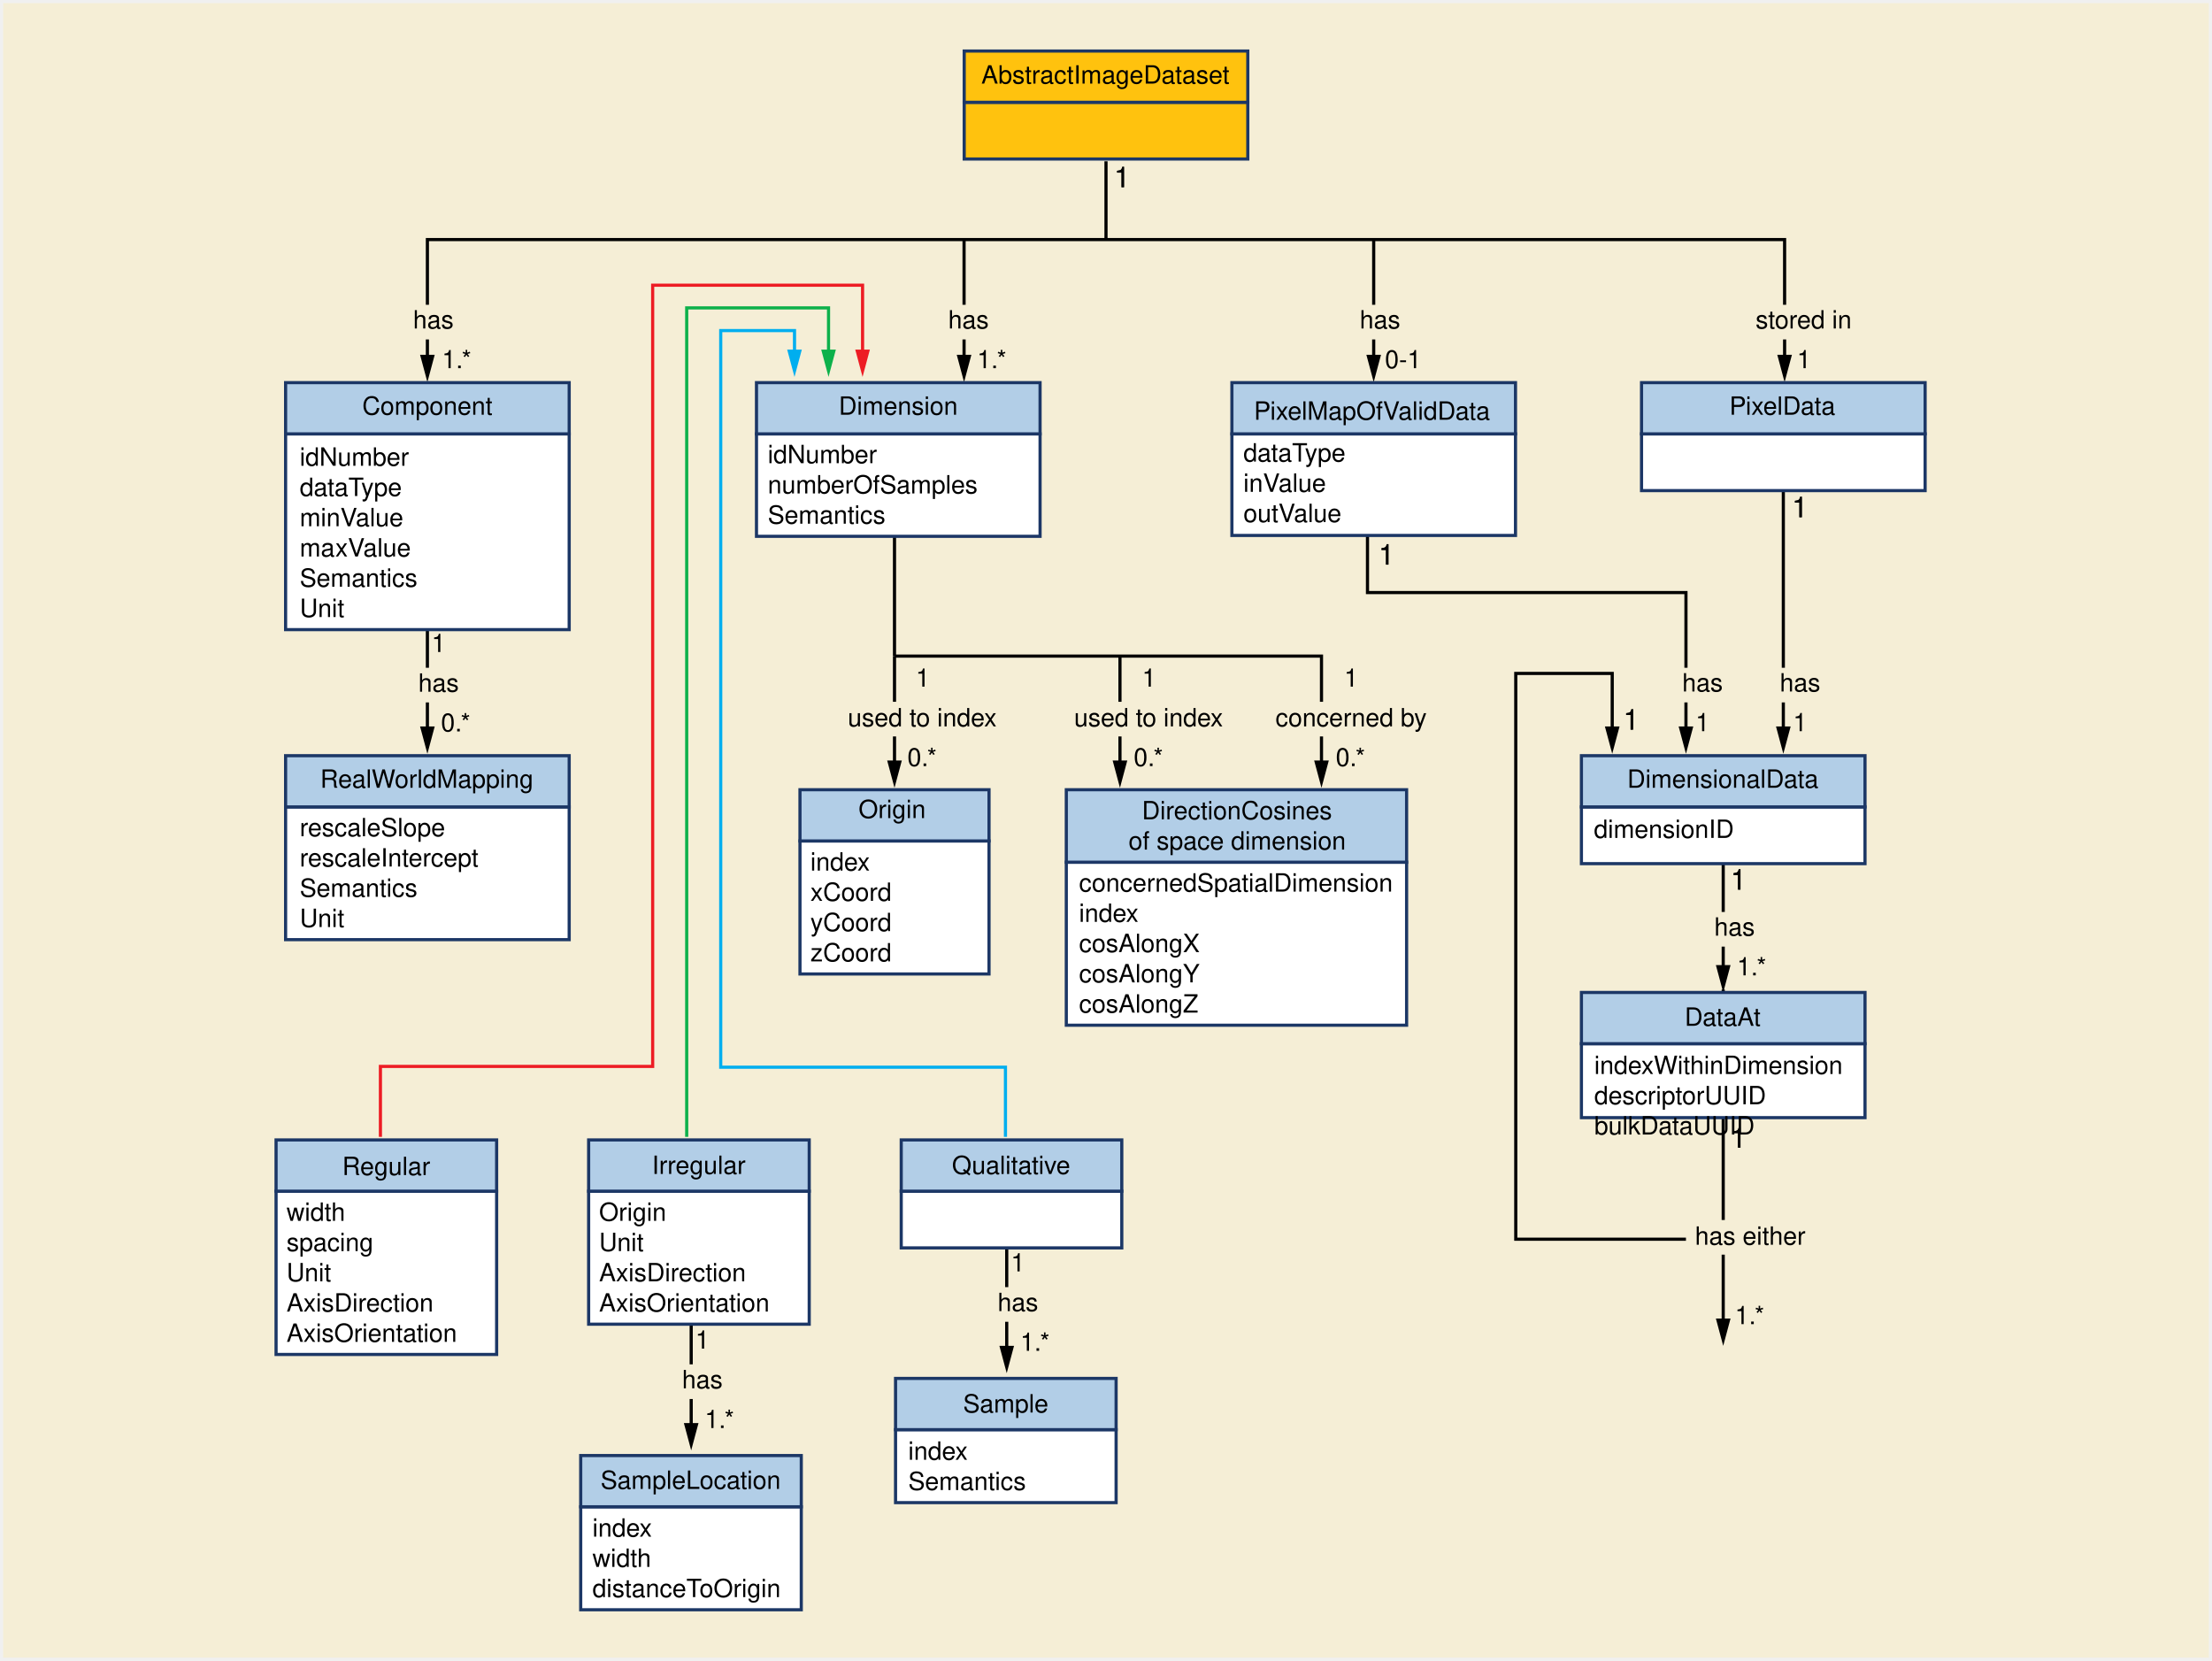
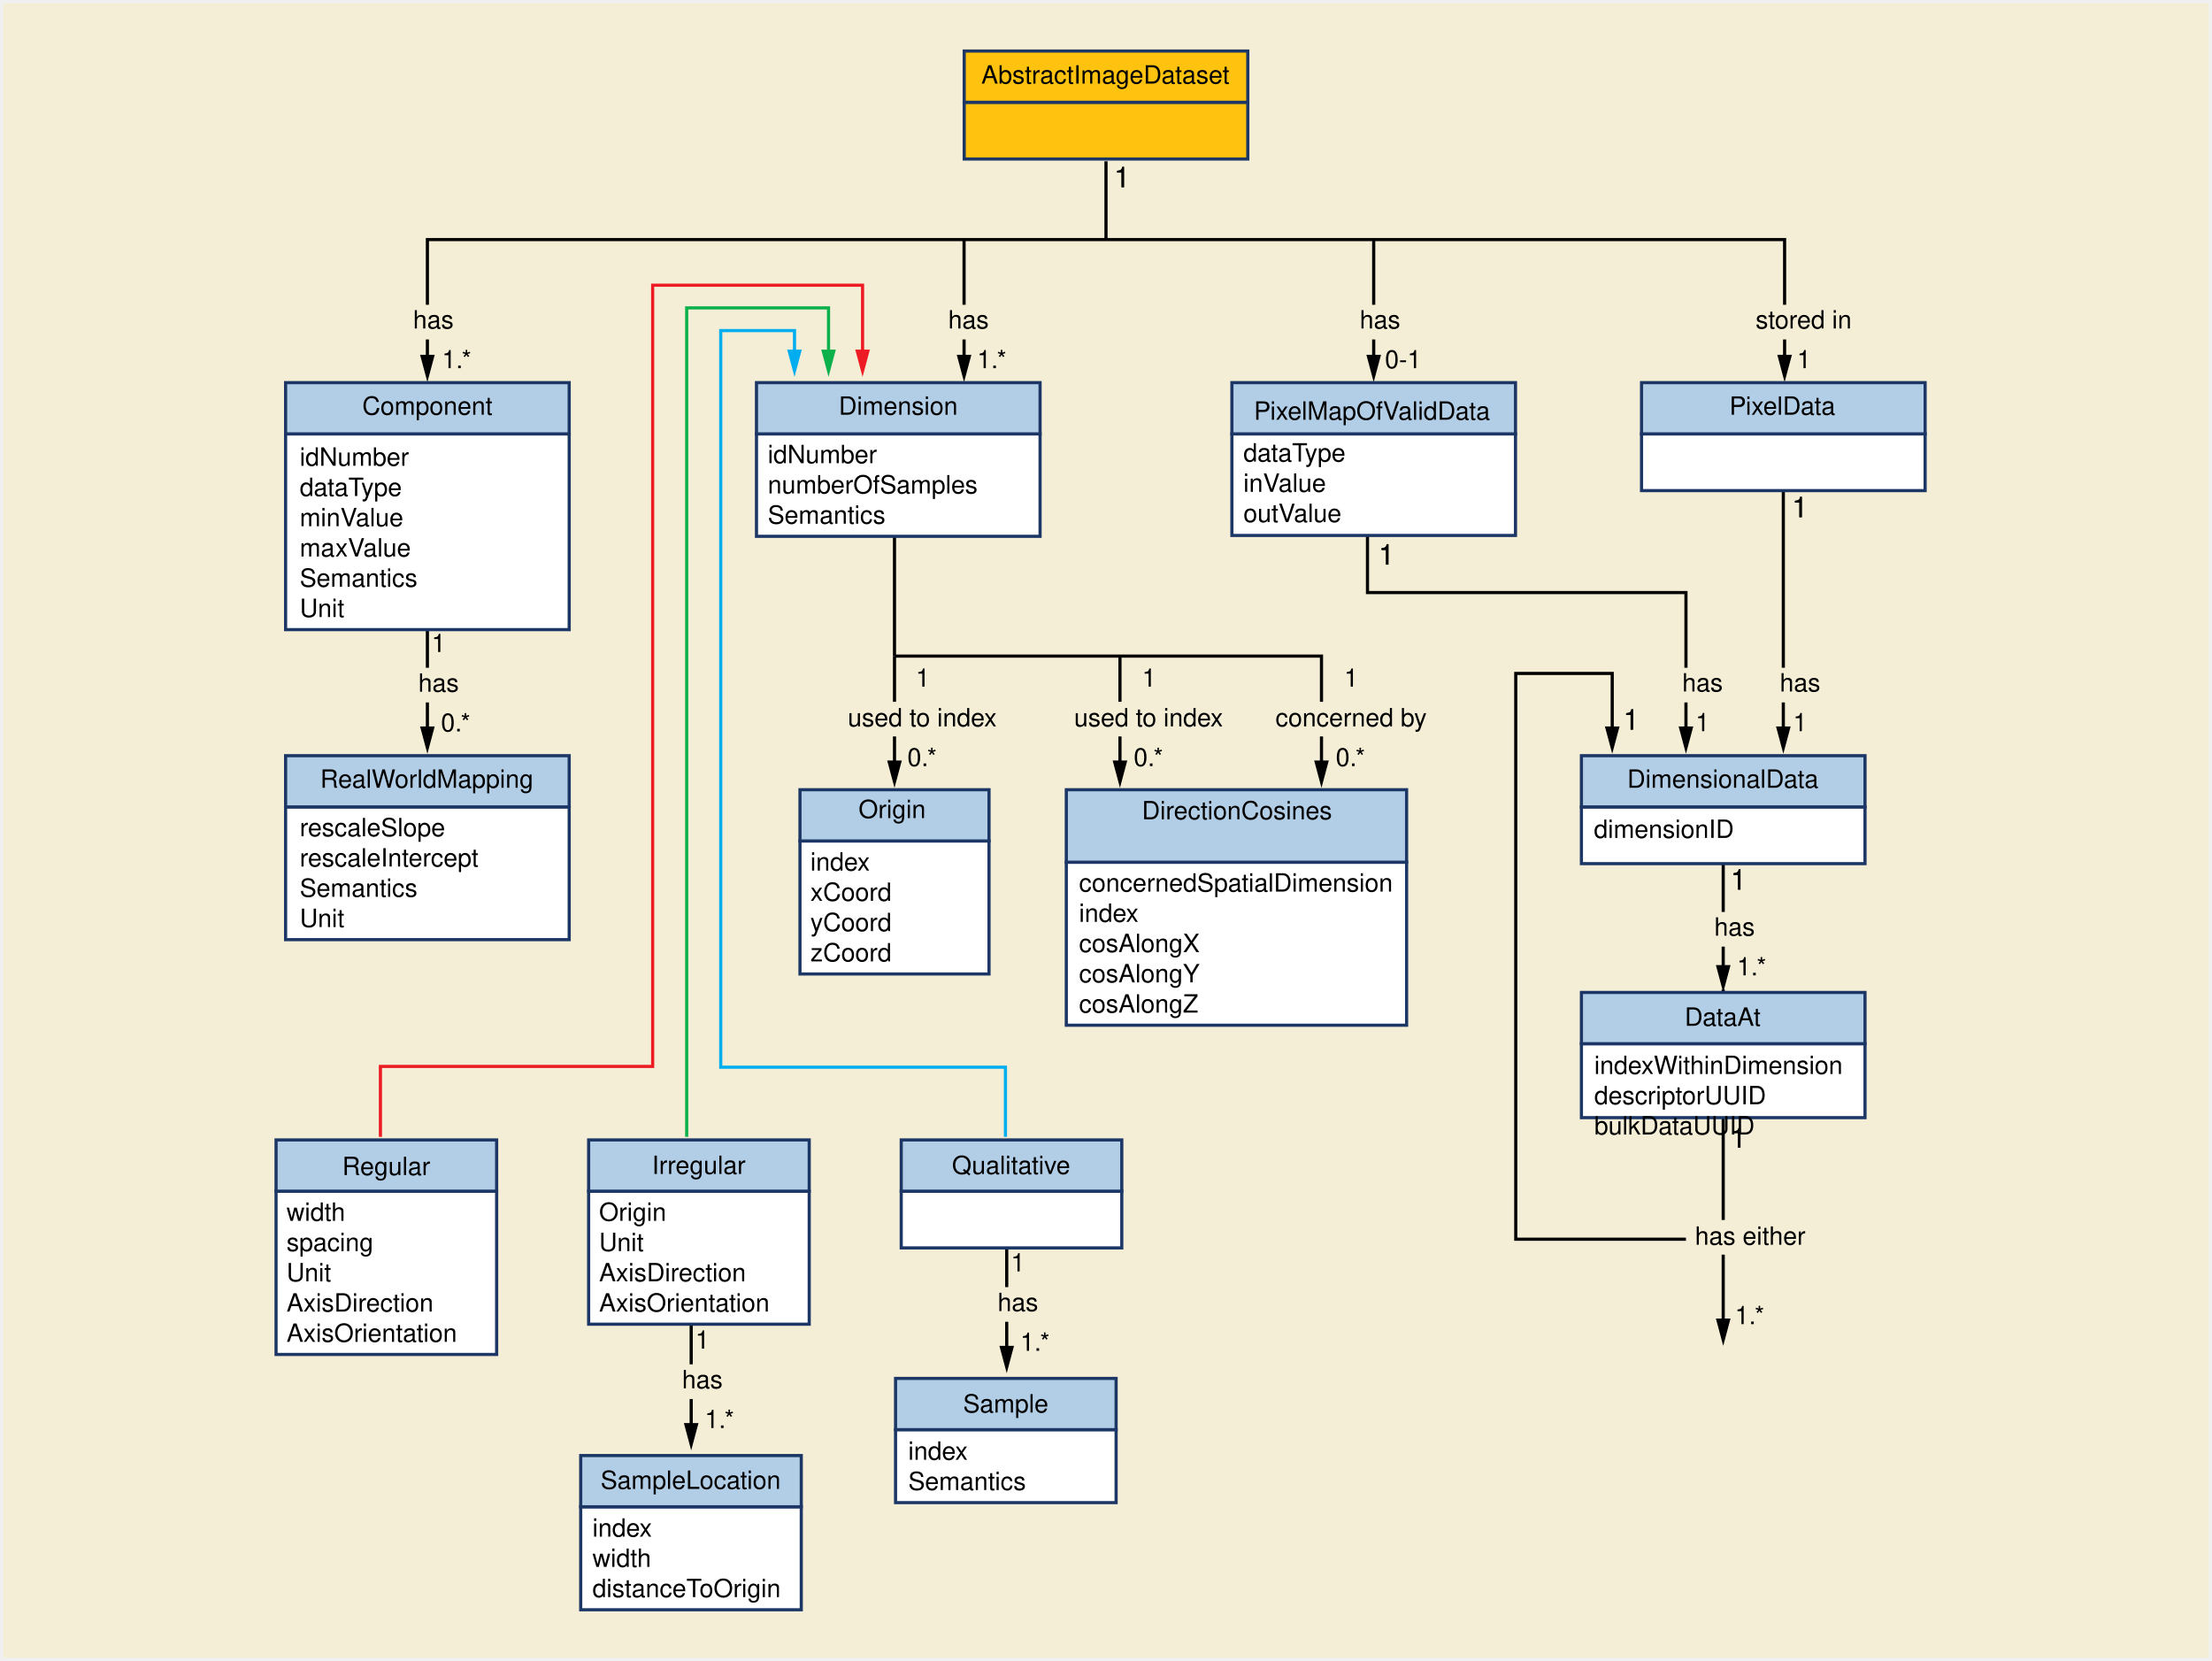
<svg xmlns="http://www.w3.org/2000/svg" version="1.1" id="Layer_1" x="0px" y="0px" width="702px" height="527px" viewBox="0 0 702 527" enable-background="new 0 0 702 527" xml:space="preserve">
  <defs>
    <style type="text/css">
	text {
	  font-family: Helvetica, Verdana, ArialUnicodeMS, san-serif
	}
	</style>
  </defs>
  <g>
   </g>
  <g>
    <rect x="1" y="1" fill="#F5EED6" width="700" height="525" />
    <g>
      <line fill="none" stroke="#000000" x1="351" y1="51.179" x2="351" y2="76.02" />
      <g>
        <g>
          <line fill="none" stroke="#000000" x1="135.637" y1="199.549" x2="135.637" y2="232.106" />
          <g>
            <polygon points="133.312,230.521 135.637,239.193 137.961,230.521      " />
          </g>
        </g>
      </g>
      <g>
        <g>
          <polyline fill="none" stroke="#000000" points="566.362,114.166 566.362,76.02 135.637,76.02 135.637,114.166     " />
          <g>
            <polygon points="568.687,112.58 566.362,121.253 564.038,112.58      " />
          </g>
          <g>
            <polygon points="133.312,112.58 135.637,121.253 137.961,112.58      " />
          </g>
        </g>
      </g>
      <g>
        <g>
          <line fill="none" stroke="#000000" x1="305.956" y1="76.02" x2="305.956" y2="114.164" />
          <g>
            <polygon points="303.632,112.578 305.956,121.251 308.28,112.578      " />
          </g>
        </g>
      </g>
      <g>
        <g>
          <line fill="none" stroke="#000000" x1="435.956" y1="76.02" x2="435.956" y2="114.164" />
          <g>
            <polygon points="433.632,112.578 435.956,121.251 438.28,112.578      " />
          </g>
        </g>
      </g>
      <g>
        <g>
          <line fill="none" stroke="#000000" x1="219.356" y1="420.587" x2="219.356" y2="453.144" />
          <g>
            <polygon points="217.032,451.559 219.356,460.231 221.68,451.559      " />
          </g>
        </g>
      </g>
      <g>
        <g>
          <line fill="none" stroke="#000000" x1="319.493" y1="396.084" x2="319.493" y2="428.641" />
          <g>
            <polygon points="317.168,427.056 319.493,435.729 321.817,427.056      " />
          </g>
        </g>
      </g>
      <g>
        <g>
          <line fill="none" stroke="#000000" x1="283.879" y1="208.19" x2="283.879" y2="242.905" />
          <g>
            <polygon points="281.555,241.319 283.879,249.992 286.203,241.319      " />
          </g>
        </g>
      </g>
      <line fill="none" stroke="#000000" x1="283.877" y1="170.028" x2="283.877" y2="208.19" />
      <g>
        <g>
          <line fill="none" stroke="#000000" x1="355.433" y1="208.19" x2="355.433" y2="242.905" />
          <g>
            <polygon points="353.108,241.319 355.433,249.992 357.757,241.319      " />
          </g>
        </g>
      </g>
      <g>
        <g>
          <polyline fill="none" stroke="#000000" points="283.879,208.19 419.387,208.19 419.387,242.905     " />
          <g>
            <polygon points="417.062,241.319 419.387,249.992 421.711,241.319      " />
          </g>
        </g>
      </g>
      <g>
        <g>
          <line fill="none" stroke="#000000" x1="565.956" y1="155.679" x2="565.956" y2="232.106" />
          <g>
            <polygon points="563.632,230.521 565.956,239.193 568.28,230.521      " />
          </g>
        </g>
      </g>
      <g>
        <g>
          <line fill="none" stroke="#000000" x1="546.88" y1="273.842" x2="546.88" y2="307.835" />
          <g>
            <polygon points="544.556,306.25 546.88,314.923 549.204,306.25      " />
          </g>
        </g>
      </g>
      <g>
        <g>
          <line fill="none" stroke="#000000" x1="546.88" y1="313.99" x2="546.88" y2="419.976" />
          <g>
            <polygon points="544.556,418.391 546.88,427.063 549.204,418.391      " />
          </g>
        </g>
      </g>
      <g>
        <g>
          <polyline fill="none" stroke="#000000" points="433.984,170.028 433.984,188.029 433.869,188.029 535.056,188.029       535.056,232.106     " />
          <g>
            <polygon points="532.731,230.521 535.056,239.193 537.38,230.521      " />
          </g>
        </g>
      </g>
      <g>
        <g>
          <polyline fill="none" stroke="#000000" points="546.88,393.22 481.044,393.22 481.044,213.69 511.656,213.69 511.656,232.106           " />
          <g>
            <polygon points="509.332,230.521 511.656,239.193 513.98,230.521      " />
          </g>
        </g>
      </g>
      <g>
        <g>
          <polyline fill="none" stroke="#00AEEF" points="319.092,360.74 319.092,338.64 228.731,338.64 228.731,104.899 252.144,104.899       252.144,112.514     " />
          <g>
            <polygon fill="#00AEEF" points="249.819,110.929 252.144,119.602 254.468,110.929      " />
          </g>
        </g>
      </g>
      <g>
        <g>
          <polyline fill="none" stroke="#ED1C24" points="120.729,360.74 120.729,338.39 207.131,338.39 207.131,90.499 273.744,90.499       273.744,112.514     " />
          <g>
            <polygon fill="#ED1C24" points="271.42,110.929 273.744,119.602 276.068,110.929      " />
          </g>
        </g>
      </g>
      <g>
        <g>
          <polyline fill="none" stroke="#0DB14B" points="217.931,360.74 217.931,97.699 262.944,97.699 262.944,112.514     " />
          <g>
            <polygon fill="#0DB14B" points="260.62,110.929 262.944,119.602 265.268,110.929      " />
          </g>
        </g>
      </g>
      <g>
        <rect x="306" y="32.457" fill="#FFC20E" stroke="#1C3766" width="90" height="18" />
        <rect x="306" y="16.196" fill="#FFC20E" stroke="#1C3766" width="90" height="16.261" />
        <rect x="311.421" y="20.798" fill="none" width="79.157" height="9.729" />
        <text transform="matrix(1 0 0 1 311.4253 26.5249)" font-size="8">AbstractImageDataset</text>
      </g>
      <g>
        <rect x="520.956" y="137.679" fill="#FFFFFF" stroke="#1C3766" width="90" height="18" />
        <rect x="520.956" y="121.418" fill="#B2CEE7" stroke="#1C3766" width="90" height="16.261" />
        <rect x="530.828" y="125.871" fill="none" width="70.252" height="8.883" />
        <text transform="matrix(1 0 0 1 548.8379 131.5991)" font-size="8">PixelData</text>
      </g>
      <g>
        <rect x="90.637" y="137.679" fill="#FFFFFF" stroke="#1C3766" width="90" height="62.112" />
        <rect x="90.637" y="121.418" fill="#B2CEE7" stroke="#1C3766" width="90" height="16.261" />
        <rect x="100.51" y="125.87" fill="none" width="70.253" height="8.883" />
        <text transform="matrix(1 0 0 1 114.9561 131.5952)" font-size="8">Component</text>
        <rect x="95.126" y="142.062" fill="none" width="37.348" height="57.728" />
        <text transform="matrix(1 0 0 1 95.125 147.7871)">
          <tspan x="0" y="0" font-size="8">idNumber</tspan>
          <tspan x="0" y="9.6" font-size="8">dataType</tspan>
          <tspan x="0" y="19.2" font-size="8">minValue</tspan>
          <tspan x="0" y="28.8" font-size="8">maxValue</tspan>
          <tspan x="0" y="38.4" font-size="8">Semantics</tspan>
          <tspan x="0" y="48" font-size="8">Unit</tspan>
        </text>
      </g>
      <g>
        <rect x="240.077" y="137.679" fill="#FFFFFF" stroke="#1C3766" width="90" height="32.504" />
        <rect x="240.077" y="121.418" fill="#B2CEE7" stroke="#1C3766" width="90" height="16.261" />
        <rect x="249.95" y="125.871" fill="none" width="70.254" height="8.883" />
        <text transform="matrix(1 0 0 1 266.1792 131.5991)" font-size="8">Dimension</text>
        <rect x="243.657" y="141.252" fill="none" width="59.578" height="28.929" />
        <text transform="matrix(1 0 0 1 243.6548 146.9785)">
          <tspan x="0" y="0" font-size="8">idNumber</tspan>
          <tspan x="0" y="9.6" font-size="8">numberOfSamples</tspan>
          <tspan x="0" y="19.2" font-size="8">Semantics</tspan>
        </text>
      </g>
      <g>
        <rect x="390.956" y="137.679" fill="#FFFFFF" stroke="#1C3766" width="90" height="32.228" />
        <rect x="390.956" y="121.418" fill="#B2CEE7" stroke="#1C3766" width="90" height="16.261" />
        <rect x="397.938" y="127.461" fill="none" width="76.035" height="9.729" />
        <text transform="matrix(1 0 0 1 397.9385 133.186)" font-size="8">PixelMapOfValidData</text>
        <rect x="394.604" y="140.734" fill="none" width="59.578" height="28.929" />
        <text transform="matrix(1 0 0 1 394.6055 146.4609)">
          <tspan x="0" y="0" font-size="8">dataType</tspan>
          <tspan x="0" y="9.6" font-size="8">inValue</tspan>
          <tspan x="0" y="19.2" font-size="8">outValue</tspan>
        </text>
      </g>
      <g>
        <rect x="501.88" y="331.183" fill="#FFFFFF" stroke="#1C3766" width="90" height="23.463" />
        <rect x="501.88" y="314.923" fill="#B2CEE7" stroke="#1C3766" width="90" height="16.26" />
        <rect x="518.193" y="319.776" fill="none" width="57.371" height="9.729" />
        <text transform="matrix(1 0 0 1 534.6455 325.498)" font-size="8">DataAt</text>
        <rect x="505.963" y="335.075" fill="none" width="62.691" height="19.328" />
        <text transform="matrix(1 0 0 1 505.959 340.7969)">
          <tspan x="0" y="0" font-size="8">indexWithinDimension</tspan>
          <tspan x="0" y="9.6" font-size="8">descriptorUUID</tspan>
          <tspan x="0" y="19.2" font-size="8">bulkDataUUID</tspan>
        </text>
      </g>
      <g>
        <rect x="90.637" y="256.05" fill="#FFFFFF" stroke="#1C3766" width="90" height="42.113" />
        <rect x="90.637" y="239.792" fill="#B2CEE7" stroke="#1C3766" width="90" height="16.258" />
        <rect x="100.51" y="244.245" fill="none" width="70.253" height="8.881" />
        <text transform="matrix(1 0 0 1 101.6201 249.9692)" font-size="8">RealWorldMapping</text>
        <rect x="95.126" y="259.632" fill="none" width="56.918" height="38.527" />
        <text transform="matrix(1 0 0 1 95.125 265.3613)">
          <tspan x="0" y="0" font-size="8">rescaleSlope</tspan>
          <tspan x="0" y="9.6" font-size="8">rescaleIntercept</tspan>
          <tspan x="0" y="19.2" font-size="8">Semantics</tspan>
          <tspan x="0" y="28.8" font-size="8">Unit</tspan>
        </text>
      </g>
      <g>
        <rect x="253.881" y="266.849" fill="#FFFFFF" stroke="#1C3766" width="59.996" height="42.209" />
        <rect x="253.881" y="250.591" fill="#B2CEE7" stroke="#1C3766" width="59.996" height="16.258" />
        <rect x="260.681" y="253.856" fill="none" width="44.892" height="9.727" />
        <text transform="matrix(1 0 0 1 272.4585 259.5811)" font-size="8">Origin</text>
        <rect x="257.187" y="270.53" fill="none" width="54.251" height="38.527" />
        <text transform="matrix(1 0 0 1 257.186 276.2588)">
          <tspan x="0" y="0" font-size="8">index</tspan>
          <tspan x="0" y="9.6" font-size="8">xCoord</tspan>
          <tspan x="0" y="19.2" font-size="8">yCoord</tspan>
          <tspan x="0" y="28.8" font-size="8">zCoord</tspan>
        </text>
      </g>
      <g>
        <rect x="501.877" y="256.05" fill="#FFFFFF" stroke="#1C3766" width="90" height="18" />
        <rect x="501.877" y="239.792" fill="#B2CEE7" stroke="#1C3766" width="90" height="16.258" />
        <rect x="511.75" y="244.245" fill="none" width="70.254" height="8.881" />
        <text transform="matrix(1 0 0 1 516.416 249.9727)" font-size="8">DimensionalData</text>
        <rect x="505.838" y="260.157" fill="none" width="44.465" height="9.729" />
        <text transform="matrix(1 0 0 1 505.8359 265.8848)" font-size="8">dimensionID</text>
      </g>
      <g>
        <rect x="338.403" y="273.589" fill="#FFFFFF" stroke="#1C3766" width="107.995" height="51.729" />
        <rect x="338.403" y="250.591" fill="#B2CEE7" stroke="#1C3766" width="107.995" height="22.998" />
        <rect x="358.151" y="254.259" fill="none" width="68.923" height="19.326" />
        <text transform="matrix(1 0 0 1 362.3867 259.9878)">
          <tspan x="0" y="0" font-size="8">DirectionCosines</tspan>
-           <tspan x="-4.23" y="9.6" font-size="8">of space dimension</tspan>
        </text>
        <rect x="342.43" y="277.188" fill="none" width="99.607" height="48.129" />
        <text transform="matrix(1 0 0 1 342.4346 282.916)">
          <tspan x="0" y="0" font-size="8">concernedSpatialDimension</tspan>
          <tspan x="0" y="9.6" font-size="8">index</tspan>
          <tspan x="0" y="19.2" font-size="8">cosAlongX</tspan>
          <tspan x="0" y="28.8" font-size="8">cosAlongY</tspan>
          <tspan x="0" y="38.4" font-size="8">cosAlongZ</tspan>
        </text>
      </g>
      <g>
        <rect x="184.293" y="478.128" fill="#FFFFFF" stroke="#1C3766" width="70" height="32.676" />
        <rect x="184.293" y="461.868" fill="#B2CEE7" stroke="#1C3766" width="70" height="16.26" />
        <rect x="190.607" y="466.723" fill="none" width="57.371" height="9.729" />
        <text transform="matrix(1 0 0 1 190.6045 472.4473)" font-size="8">SampleLocation</text>
        <rect x="188.021" y="481.873" fill="none" width="60.473" height="28.93" />
        <text transform="matrix(1 0 0 1 188.0186 487.5977)">
          <tspan x="0" y="0" font-size="8">index</tspan>
          <tspan x="0" y="9.6" font-size="8">width</tspan>
          <tspan x="0" y="19.2" font-size="8">distanceToOrigin</tspan>
        </text>
      </g>
      <g>
        <rect x="284.212" y="453.653" fill="#FFFFFF" stroke="#1C3766" width="69.995" height="23.154" />
        <rect x="284.212" y="437.392" fill="#B2CEE7" stroke="#1C3766" width="69.995" height="16.262" />
        <rect x="288.239" y="457.479" fill="none" width="37.349" height="19.328" />
        <text transform="matrix(1 0 0 1 288.2368 463.2012)">
          <tspan x="0" y="0" font-size="8">index</tspan>
          <tspan x="0" y="9.6" font-size="8">Semantics</tspan>
        </text>
        <rect x="305.65" y="442.483" fill="none" width="27.129" height="9.729" />
        <text transform="matrix(1 0 0 1 305.6494 448.2051)" font-size="8">Sample</text>
      </g>
      <g>
        <rect x="186.812" y="377.979" fill="#FFFFFF" stroke="#1C3766" width="70" height="42.209" />
        <rect x="186.812" y="361.718" fill="#B2CEE7" stroke="#1C3766" width="70" height="16.262" />
        <rect x="190.118" y="381.659" fill="none" width="54.254" height="38.529" />
        <text transform="matrix(1 0 0 1 190.1167 387.3877)">
          <tspan x="0" y="0" font-size="8">Origin</tspan>
          <tspan x="0" y="9.6" font-size="8">Unit</tspan>
          <tspan x="0" y="19.2" font-size="8">AxisDirection</tspan>
          <tspan x="0" y="28.8" font-size="8">AxisOrientation</tspan>
        </text>
        <rect x="206.865" y="366.782" fill="none" width="29.895" height="9.729" />
        <text transform="matrix(1 0 0 1 206.9165 372.5117)" font-size="8">Irregular</text>
      </g>
      <g>
        <rect x="87.612" y="377.979" fill="#FFFFFF" stroke="#1C3766" width="70" height="51.809" />
        <rect x="87.612" y="361.718" fill="#B2CEE7" stroke="#1C3766" width="70" height="16.262" />
        <rect x="90.935" y="381.655" fill="none" width="54.254" height="48.129" />
        <text transform="matrix(1 0 0 1 90.9326 387.3867)">
          <tspan x="0" y="0" font-size="8">width</tspan>
          <tspan x="0" y="9.6" font-size="8">spacing</tspan>
          <tspan x="0" y="19.2" font-size="8">Unit</tspan>
          <tspan x="0" y="28.8" font-size="8">AxisDirection</tspan>
          <tspan x="0" y="38.4" font-size="8">AxisOrientation</tspan>
        </text>
        <rect x="108.552" y="367.142" fill="none" width="28.121" height="9.729" />
        <text transform="matrix(1 0 0 1 108.6035 372.8711)" font-size="8">Regular</text>
      </g>
      <g>
        <rect x="286.012" y="377.979" fill="#FFFFFF" stroke="#1C3766" width="69.998" height="17.998" />
        <rect x="286.012" y="361.718" fill="#B2CEE7" stroke="#1C3766" width="69.998" height="16.262" />
        <rect x="302.113" y="366.81" fill="none" width="37.8" height="9.729" />
        <text transform="matrix(1 0 0 1 302.1128 372.5371)" font-size="8">Qualitative</text>
      </g>
      <g>
        <rect x="127.242" y="211.892" fill="#F5EED6" width="20" height="10.997" />
        <rect x="210.961" y="432.929" fill="#F5EED6" width="20" height="10.998" />
        <rect x="311.098" y="408.426" fill="#F5EED6" width="20" height="10.998" />
        <rect x="561.852" y="211.892" fill="#F5EED6" width="20" height="10.997" />
        <rect x="530.89" y="211.892" fill="#F5EED6" width="20" height="10.997" />
        <rect x="266.953" y="222.69" fill="#F5EED6" width="52" height="10.997" />
        <rect x="338.812" y="222.69" fill="#F5EED6" width="52.004" height="10.997" />
        <rect x="402.991" y="222.69" fill="#F5EED6" width="52" height="10.997" />
        <rect x="127.218" y="96.714" fill="#F5EED6" width="20" height="10.997" />
        <rect x="297.049" y="96.714" fill="#F5EED6" width="20" height="10.997" />
        <rect x="427.048" y="96.714" fill="#F5EED6" width="20" height="10.997" />
        <rect x="555.327" y="96.714" fill="#F5EED6" width="35.37" height="10.997" />
        <rect x="540.483" y="289.378" fill="#F5EED6" width="20" height="10.998" />
        <rect x="535.056" y="387.12" fill="#F5EED6" width="40.51" height="10.998" />
      </g>
      <g>
        <g>
          <g opacity="0.8">
            <rect x="353.594" y="52.977" fill="none" width="16.896" height="8.574" />
            <text transform="matrix(1 0 0 1 353.5918 59.418)" font-size="9">1</text>
          </g>
          <rect x="353.594" y="52.977" fill="none" width="16.896" height="8.574" />
          <text transform="matrix(1 0 0 1 353.5918 59.418)" font-size="9">1</text>
        </g>
        <g>
          <g opacity="0.8">
            <rect x="515.162" y="225.094" fill="none" width="6.561" height="8.574" />
            <text transform="matrix(1 0 0 1 515.1582 231.5347)" font-size="9">1</text>
          </g>
          <rect x="515.162" y="225.094" fill="none" width="6.561" height="8.574" />
          <text transform="matrix(1 0 0 1 515.1582 231.5347)" font-size="9">1</text>
        </g>
        <g>
          <g opacity="0.8">
            <rect x="568.717" y="157.69" fill="none" width="16.895" height="8.574" />
            <text transform="matrix(1 0 0 1 568.7129 164.1309)" font-size="9">1</text>
          </g>
          <rect x="568.717" y="157.69" fill="none" width="16.895" height="8.574" />
          <text transform="matrix(1 0 0 1 568.7129 164.1309)" font-size="9">1</text>
        </g>
        <g>
          <g opacity="0.8">
            <rect x="437.52" y="172.726" fill="none" width="16.895" height="8.574" />
            <text transform="matrix(1 0 0 1 437.5156 179.1665)" font-size="9">1</text>
          </g>
          <rect x="437.52" y="172.726" fill="none" width="16.895" height="8.574" />
          <text transform="matrix(1 0 0 1 437.5156 179.1665)" font-size="9">1</text>
        </g>
        <rect x="128.656" y="201.167" fill="none" width="21.064" height="35.33" />
        <text transform="matrix(1 0 0 1 136.9653 206.8936)">
          <tspan x="0" y="0" font-size="8">1</tspan>
          <tspan x="-4.225" y="12.6" font-size="8">has</tspan>
          <tspan x="2.972" y="25.2" font-size="8">0.*</tspan>
        </text>
        <rect x="212.375" y="422.206" fill="none" width="21.064" height="35.329" />
        <text transform="matrix(1 0 0 1 220.6821 427.9326)">
          <tspan x="0" y="0" font-size="8">1</tspan>
          <tspan x="-4.225" y="12.601" font-size="8">has</tspan>
          <tspan x="2.972" y="25.2" font-size="8">1.*</tspan>
        </text>
        <rect x="312.512" y="397.703" fill="none" width="21.064" height="35.329" />
        <text transform="matrix(1 0 0 1 320.8193 403.4297)">
          <tspan x="0" y="0" font-size="8">1</tspan>
          <tspan x="-4.225" y="12.601" font-size="8">has</tspan>
          <tspan x="2.972" y="25.2" font-size="8">1.*</tspan>
        </text>
        <rect x="560.748" y="213.69" fill="none" width="21.064" height="22.807" />
        <text transform="matrix(1 0 0 1 564.8242 219.4155)">
          <tspan x="0" y="0" font-size="8">has</tspan>
          <tspan x="4.225" y="12.6" font-size="8">1</tspan>
        </text>
        <rect x="529.785" y="213.69" fill="none" width="21.064" height="22.807" />
        <text transform="matrix(1 0 0 1 533.8652 219.4155)">
          <tspan x="0" y="0" font-size="8">has</tspan>
          <tspan x="4.225" y="12.6" font-size="8">1</tspan>
        </text>
        <rect x="125.032" y="98.513" fill="none" width="25" height="23.064" />
        <text transform="matrix(1 0 0 1 131.0835 104.2373)">
          <tspan x="0" y="0" font-size="8">has</tspan>
          <tspan x="9.164" y="12.6" font-size="8">1.*</tspan>
        </text>
        <rect x="294.863" y="98.513" fill="none" width="25" height="23.064" />
        <text transform="matrix(1 0 0 1 300.9141 104.2373)">
          <tspan x="0" y="0" font-size="8">has</tspan>
          <tspan x="9.164" y="12.6" font-size="8">1.*</tspan>
        </text>
        <rect x="424.861" y="98.513" fill="none" width="26.213" height="23.064" />
        <text transform="matrix(1 0 0 1 431.5156 104.2373)">
          <tspan x="0" y="0" font-size="8">has</tspan>
          <tspan x="7.993" y="12.6" font-size="8">0-1</tspan>
        </text>
        <rect x="557.17" y="98.513" fill="none" width="30.684" height="22.329" />
        <text transform="matrix(1 0 0 1 557.1582 104.2378)">
          <tspan x="0" y="0" font-size="8">stored in</tspan>
          <tspan x="13.117" y="12.6" font-size="8">1</tspan>
        </text>
        <rect x="269.052" y="212.166" fill="none" width="47.59" height="34.929" />
        <text transform="matrix(1 0 0 1 290.6221 217.8906)">
          <tspan x="0" y="0" font-size="8">1</tspan>
          <tspan x="-21.57" y="12.6" font-size="8">used to index</tspan>
          <tspan x="-2.668" y="25.2" font-size="8">0.*</tspan>
        </text>
        <rect x="340.875" y="212.166" fill="none" width="47.597" height="34.929" />
        <text transform="matrix(1 0 0 1 362.4492 217.8901)">
          <tspan x="0" y="0" font-size="8">1</tspan>
          <tspan x="-21.571" y="12.6" font-size="8">used to index</tspan>
          <tspan x="-2.668" y="25.2" font-size="8">0.*</tspan>
        </text>
        <rect x="404.785" y="212.166" fill="none" width="48.031" height="34.929" />
        <text transform="matrix(1 0 0 1 426.5762 217.8901)">
          <tspan x="0" y="0" font-size="8">1</tspan>
          <tspan x="-21.791" y="12.6" font-size="8">concerned by</tspan>
          <tspan x="-2.668" y="25.2" font-size="8">0.*</tspan>
        </text>
        <g>
          <g opacity="0.8">
            <rect x="549.23" y="275.854" fill="none" width="16.895" height="8.574" />
            <text transform="matrix(1 0 0 1 549.2285 282.293)" font-size="9">1</text>
          </g>
          <rect x="549.23" y="275.854" fill="none" width="16.895" height="8.574" />
          <text transform="matrix(1 0 0 1 549.2285 282.293)" font-size="9">1</text>
        </g>
        <rect x="539.945" y="291.177" fill="none" width="21.064" height="22.807" />
        <text transform="matrix(1 0 0 1 544.0273 296.8984)">
          <tspan x="0" y="0" font-size="8">has</tspan>
          <tspan x="7.195" y="12.6" font-size="8">1.*</tspan>
        </text>
        <g>
          <g opacity="0.8">
            <rect x="549.23" y="357.76" fill="none" width="16.895" height="8.574" />
            <text transform="matrix(1 0 0 1 549.2295 364.1992)" font-size="9">1</text>
          </g>
          <rect x="549.23" y="357.76" fill="none" width="16.895" height="8.574" />
          <text transform="matrix(1 0 0 1 549.2295 364.1992)" font-size="9">1</text>
        </g>
        <rect x="537.859" y="389.245" fill="none" width="35.238" height="35.479" />
        <text transform="matrix(1 0 0 1 537.9121 394.9707)">
          <tspan x="0" y="0" font-size="8">has either</tspan>
          <tspan x="12.674" y="25.201" font-size="8">1.*</tspan>
        </text>
      </g>
    </g>
  </g>
</svg>
